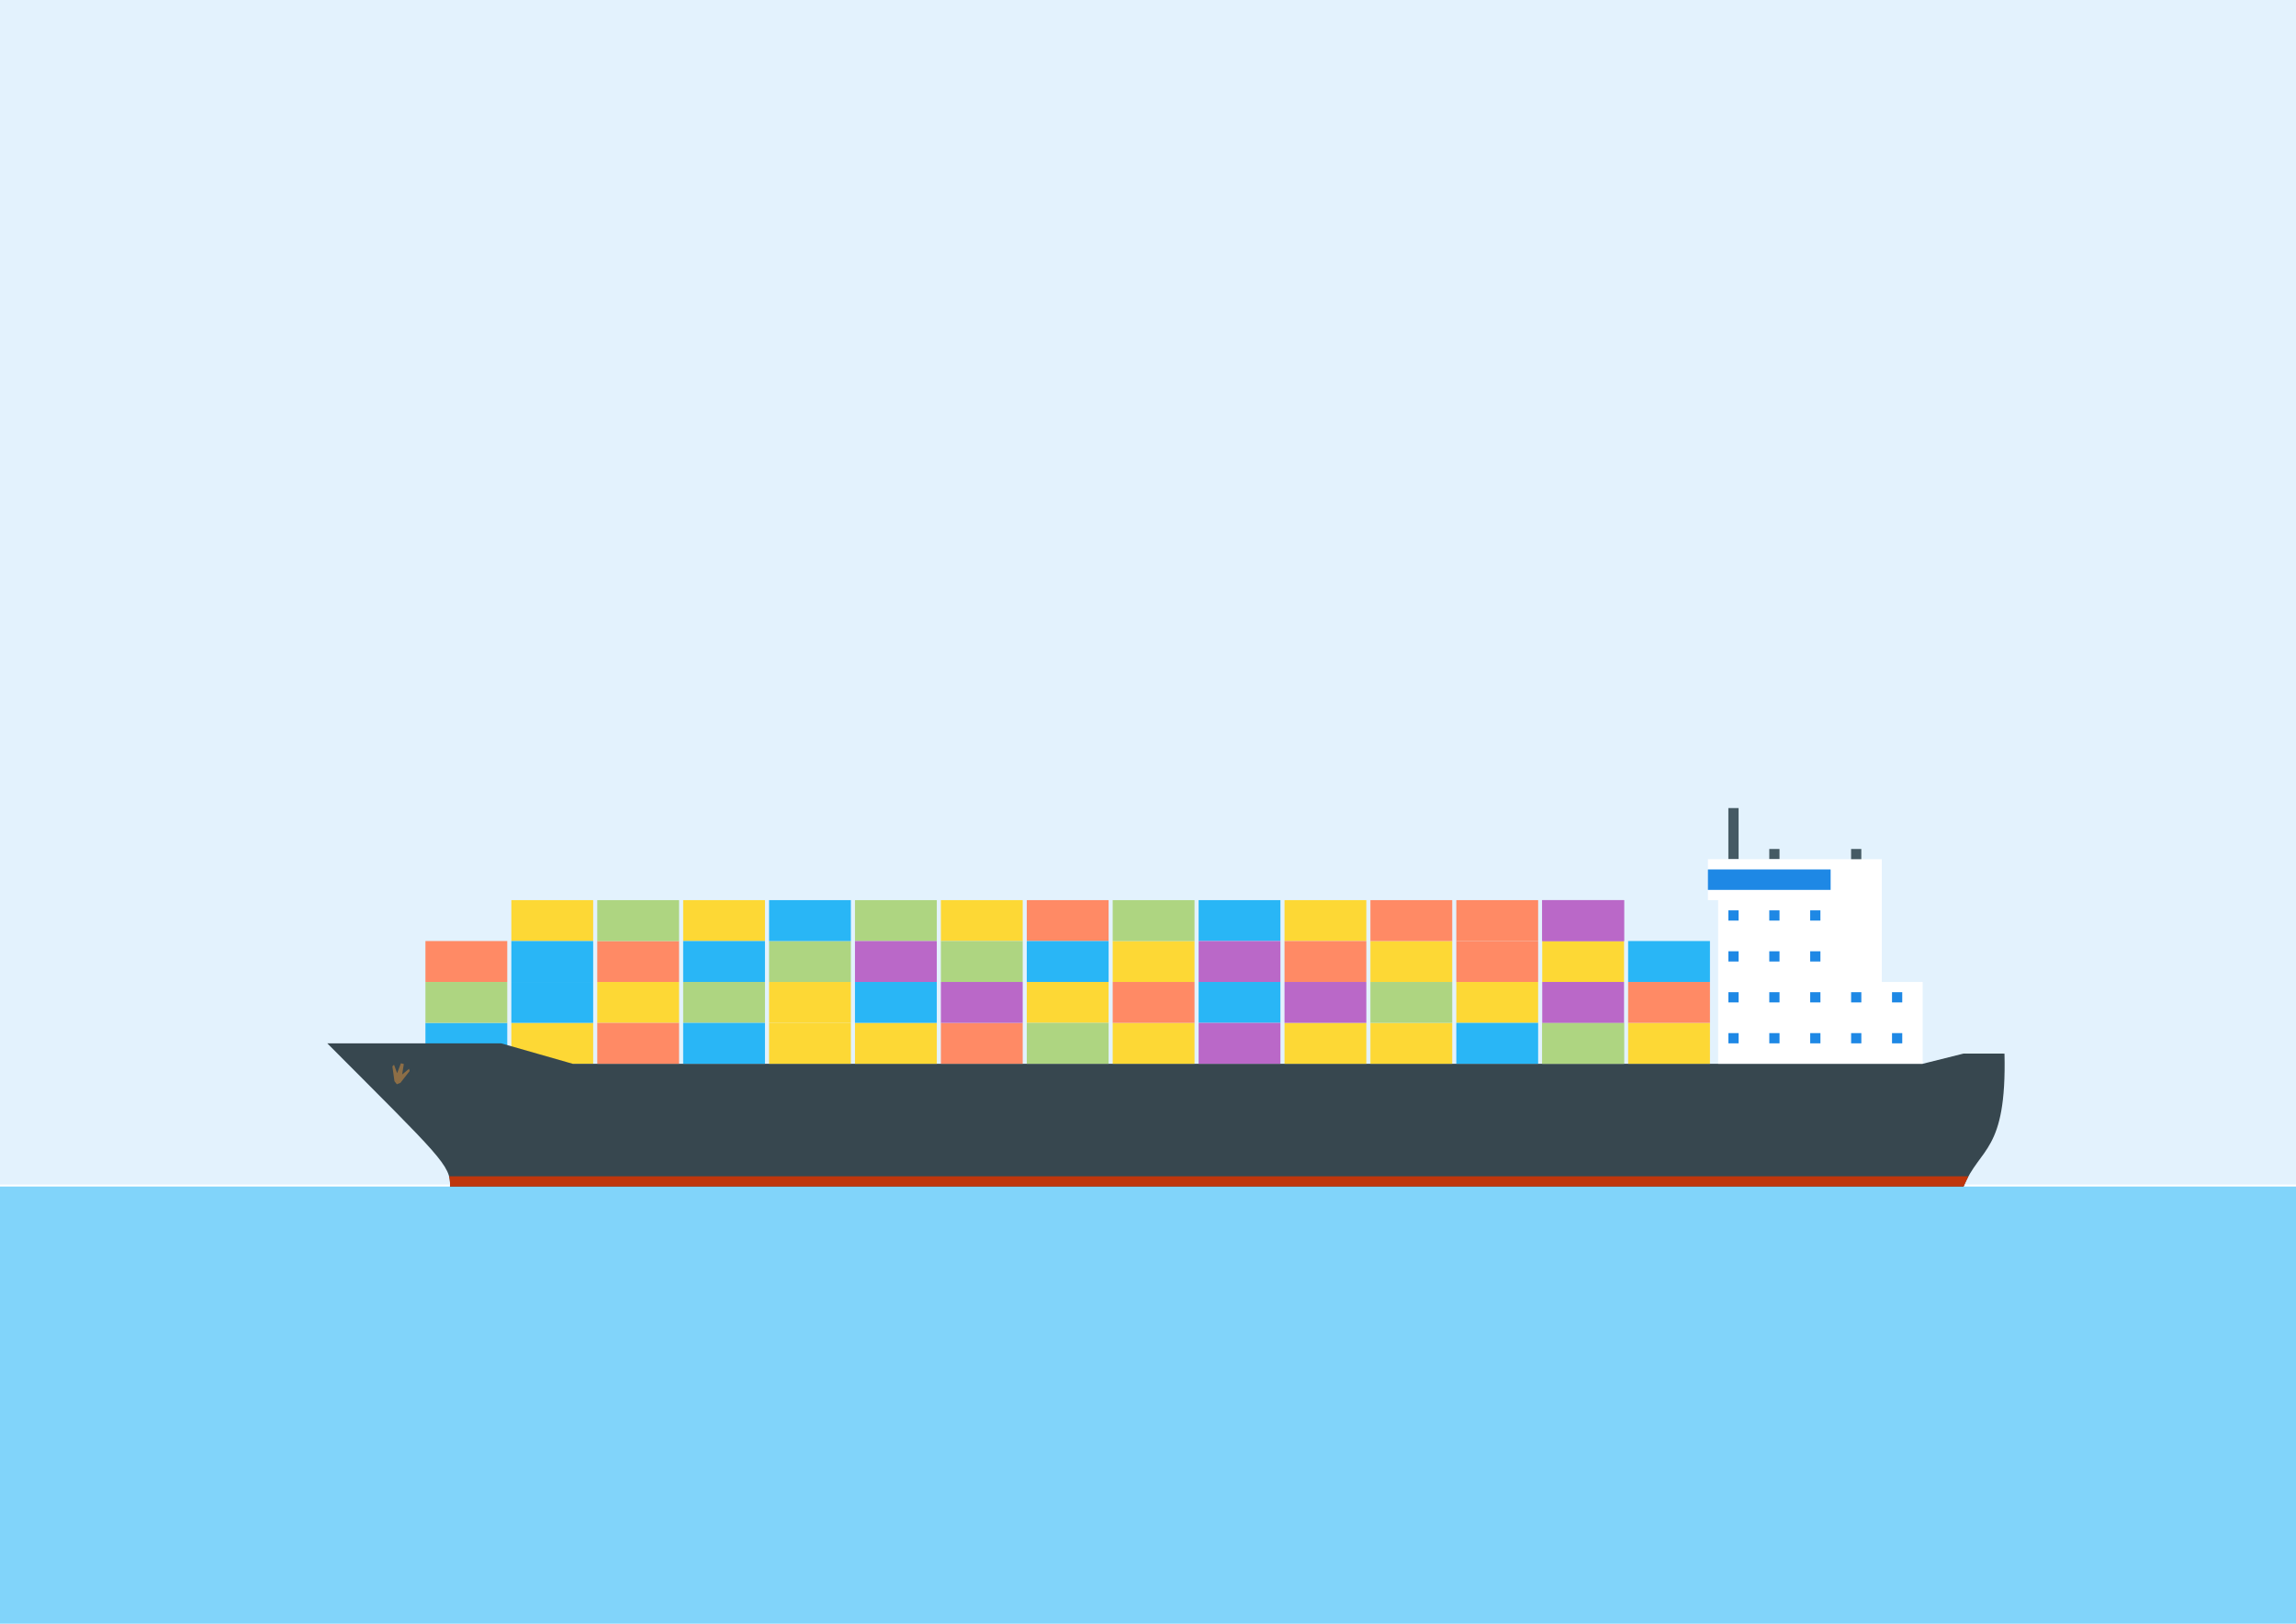
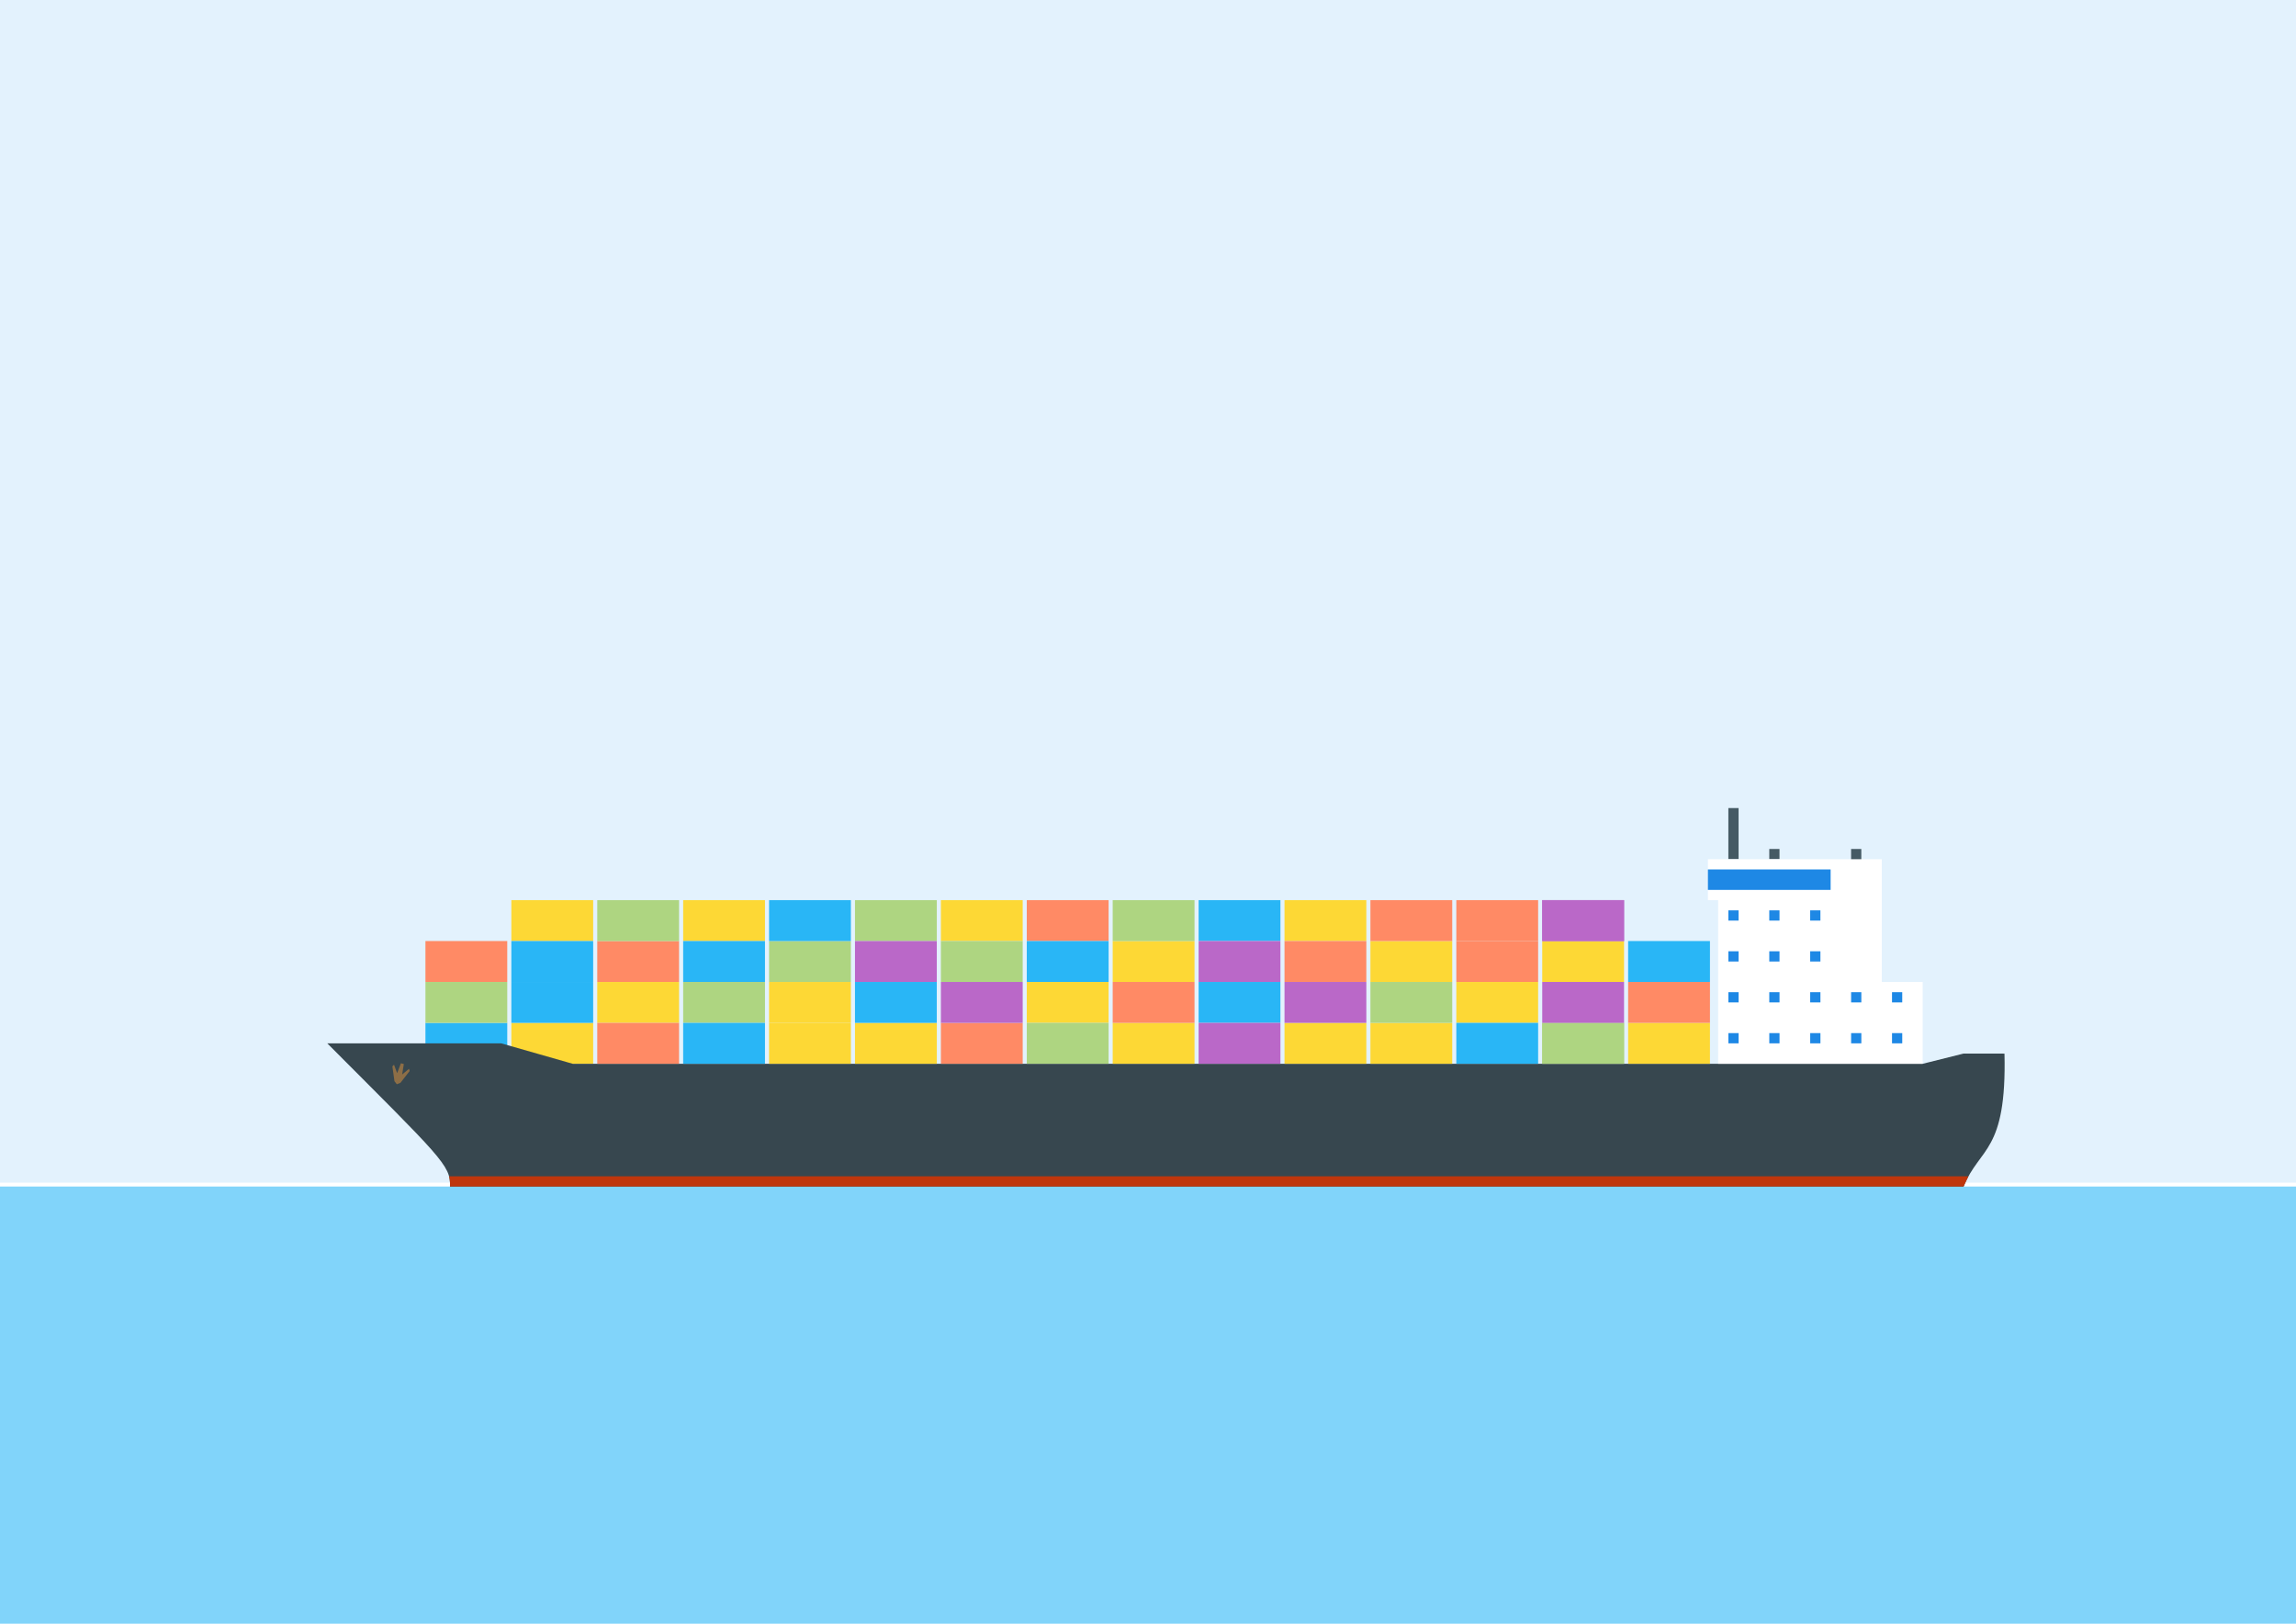
<svg xmlns="http://www.w3.org/2000/svg" width="297mm" height="210mm" viewBox="0 0 297 210" version="1.1" id="svg32948">
  <defs id="defs32945" />
  <g id="layer1">
-     <rect style="fill:#e3f2fd;fill-opacity:1;fill-rule:evenodd;stroke:none;stroke-width:0.5;stroke-linejoin:bevel;paint-order:markers stroke fill" id="rect40529" width="297" height="153.458" x="0" y="0" />
-     <rect style="fill:#81d4fa;fill-rule:evenodd;stroke:#ffffff;stroke-width:0.5;stroke-linejoin:bevel;paint-order:markers stroke fill" id="rect33123" width="297" height="56.542" x="0" y="153.458" />
-     <rect style="fill:#29b6f6;fill-rule:evenodd;stroke:none;stroke-width:0.5;stroke-linejoin:bevel;paint-order:markers stroke fill" id="rect33791" width="10.583" height="5.292" x="55.033" y="132.292" />
-     <rect style="fill:#fdd835;fill-rule:evenodd;stroke:none;stroke-width:0.5;stroke-linejoin:bevel;paint-order:markers stroke fill" id="rect33739" width="10.583" height="5.292" x="66.146" y="132.292" />
-     <path id="rect33125" style="fill:#37474f;fill-rule:evenodd;stroke:none;stroke-width:0.5;stroke-linejoin:bevel;paint-order:markers stroke fill" d="m 42.333,134.938 c 14.627,14.678 16.02,15.799 15.875,18.521 H 254 c 2.076,-5.121 5.591,-4.385 5.292,-17.191 l -5.292,-0.007 -5.292,1.323 H 74.083 l -9.26,-2.646 z" />
-     <rect style="fill:#fdd835;fill-rule:evenodd;stroke:none;stroke-width:0.5;stroke-linejoin:bevel;paint-order:markers stroke fill" id="rect33711" width="10.583" height="5.292" x="177.271" y="121.708" />
-     <rect style="fill:#fdd835;fill-rule:evenodd;stroke:none;stroke-width:0.5;stroke-linejoin:bevel;paint-order:markers stroke fill" id="rect33713" width="10.583" height="5.292" x="177.271" y="132.292" />
-     <rect style="fill:#fdd835;fill-rule:evenodd;stroke:none;stroke-width:0.5;stroke-linejoin:bevel;paint-order:markers stroke fill" id="rect33715" width="10.583" height="5.292" x="166.158" y="132.292" />
-     <rect style="fill:#fdd835;fill-rule:evenodd;stroke:none;stroke-width:0.5;stroke-linejoin:bevel;paint-order:markers stroke fill" id="rect33717" width="10.583" height="5.292" x="143.933" y="121.708" />
-     <rect style="fill:#fdd835;fill-rule:evenodd;stroke:none;stroke-width:0.5;stroke-linejoin:bevel;paint-order:markers stroke fill" id="rect33719" width="10.583" height="5.292" x="121.708" y="116.417" />
-     <rect style="fill:#fdd835;fill-rule:evenodd;stroke:none;stroke-width:0.5;stroke-linejoin:bevel;paint-order:markers stroke fill" id="rect33721" width="10.583" height="5.292" x="166.158" y="116.417" />
-     <rect style="fill:#fdd835;fill-rule:evenodd;stroke:none;stroke-width:0.5;stroke-linejoin:bevel;paint-order:markers stroke fill" id="rect33723" width="10.583" height="5.292" x="132.821" y="127" />
-     <rect style="fill:#fdd835;fill-rule:evenodd;stroke:none;stroke-width:0.5;stroke-linejoin:bevel;paint-order:markers stroke fill" id="rect33725" width="10.583" height="5.292" x="143.933" y="132.292" />
-     <rect style="fill:#fdd835;fill-rule:evenodd;stroke:none;stroke-width:0.5;stroke-linejoin:bevel;paint-order:markers stroke fill" id="rect33727" width="10.583" height="5.292" x="110.596" y="132.292" />
-     <rect style="fill:#fdd835;fill-rule:evenodd;stroke:none;stroke-width:0.5;stroke-linejoin:bevel;paint-order:markers stroke fill" id="rect33729" width="10.583" height="5.292" x="99.483" y="132.292" />
-     <rect style="fill:#fdd835;fill-rule:evenodd;stroke:none;stroke-width:0.5;stroke-linejoin:bevel;paint-order:markers stroke fill" id="rect33731" width="10.583" height="5.292" x="99.483" y="127" />
-     <rect style="fill:#fdd835;fill-rule:evenodd;stroke:none;stroke-width:0.5;stroke-linejoin:bevel;paint-order:markers stroke fill" id="rect33733" width="10.583" height="5.292" x="77.258" y="127" />
-     <rect style="fill:#fdd835;fill-rule:evenodd;stroke:none;stroke-width:0.5;stroke-linejoin:bevel;paint-order:markers stroke fill" id="rect33735" width="10.583" height="5.292" x="88.371" y="116.417" />
-     <rect style="fill:#fdd835;fill-rule:evenodd;stroke:none;stroke-width:0.5;stroke-linejoin:bevel;paint-order:markers stroke fill" id="rect33737" width="10.583" height="5.292" x="66.146" y="116.417" />
-     <rect style="fill:#ff8a65;fill-rule:evenodd;stroke:none;stroke-width:0.5;stroke-linejoin:bevel;paint-order:markers stroke fill" id="rect33743" width="10.583" height="5.292" x="55.033" y="121.708" />
-     <rect style="fill:#ff8a65;fill-rule:evenodd;stroke:none;stroke-width:0.5;stroke-linejoin:bevel;paint-order:markers stroke fill" id="rect33745" width="10.583" height="5.292" x="77.258" y="121.708" />
-     <rect style="fill:#ff8a65;fill-rule:evenodd;stroke:none;stroke-width:0.5;stroke-linejoin:bevel;paint-order:markers stroke fill" id="rect33747" width="10.583" height="5.292" x="77.258" y="132.292" />
-     <rect style="fill:#ff8a65;fill-rule:evenodd;stroke:none;stroke-width:0.5;stroke-linejoin:bevel;paint-order:markers stroke fill" id="rect33749" width="10.583" height="5.292" x="121.708" y="132.292" />
-     <rect style="fill:#ff8a65;fill-rule:evenodd;stroke:none;stroke-width:0.5;stroke-linejoin:bevel;paint-order:markers stroke fill" id="rect33751" width="10.583" height="5.292" x="132.821" y="116.417" />
-     <rect style="fill:#ff8a65;fill-rule:evenodd;stroke:none;stroke-width:0.5;stroke-linejoin:bevel;paint-order:markers stroke fill" id="rect33753" width="10.583" height="5.292" x="143.933" y="127" />
-     <rect style="fill:#ff8a65;fill-rule:evenodd;stroke:none;stroke-width:0.5;stroke-linejoin:bevel;paint-order:markers stroke fill" id="rect33755" width="10.583" height="5.292" x="166.158" y="121.708" />
-     <rect style="fill:#ff8a65;fill-rule:evenodd;stroke:none;stroke-width:0.5;stroke-linejoin:bevel;paint-order:markers stroke fill" id="rect33757" width="10.583" height="5.292" x="177.271" y="116.417" />
-     <rect style="fill:#aed581;fill-rule:evenodd;stroke:none;stroke-width:0.5;stroke-linejoin:bevel;paint-order:markers stroke fill" id="rect33771" width="10.583" height="5.292" x="177.271" y="127" />
-     <rect style="fill:#aed581;fill-rule:evenodd;stroke:none;stroke-width:0.5;stroke-linejoin:bevel;paint-order:markers stroke fill" id="rect33773" width="10.583" height="5.292" x="132.821" y="132.292" />
-     <rect style="fill:#aed581;fill-rule:evenodd;stroke:none;stroke-width:0.5;stroke-linejoin:bevel;paint-order:markers stroke fill" id="rect33775" width="10.583" height="5.292" x="143.933" y="116.417" />
-     <rect style="fill:#aed581;fill-rule:evenodd;stroke:none;stroke-width:0.5;stroke-linejoin:bevel;paint-order:markers stroke fill" id="rect33777" width="10.583" height="5.292" x="110.596" y="116.417" />
-     <rect style="fill:#aed581;fill-rule:evenodd;stroke:none;stroke-width:0.5;stroke-linejoin:bevel;paint-order:markers stroke fill" id="rect33779" width="10.583" height="5.292" x="121.708" y="121.708" />
-     <rect style="fill:#aed581;fill-rule:evenodd;stroke:none;stroke-width:0.5;stroke-linejoin:bevel;paint-order:markers stroke fill" id="rect33781" width="10.583" height="5.292" x="99.483" y="121.708" />
-     <rect style="fill:#aed581;fill-rule:evenodd;stroke:none;stroke-width:0.5;stroke-linejoin:bevel;paint-order:markers stroke fill" id="rect33783" width="10.583" height="5.292" x="88.371" y="127" />
-     <rect style="fill:#aed581;fill-rule:evenodd;stroke:none;stroke-width:0.5;stroke-linejoin:bevel;paint-order:markers stroke fill" id="rect33785" width="10.583" height="5.292" x="77.258" y="116.417" />
-     <rect style="fill:#aed581;fill-rule:evenodd;stroke:none;stroke-width:0.5;stroke-linejoin:bevel;paint-order:markers stroke fill" id="rect33787" width="10.583" height="5.292" x="55.033" y="127" />
-     <rect style="fill:#29b6f6;fill-rule:evenodd;stroke:none;stroke-width:0.5;stroke-linejoin:bevel;paint-order:markers stroke fill" id="rect33789" width="10.583" height="5.292" x="66.146" y="127" />
-     <rect style="fill:#29b6f6;fill-rule:evenodd;stroke:none;stroke-width:0.5;stroke-linejoin:bevel;paint-order:markers stroke fill" id="rect33793" width="10.583" height="5.292" x="66.146" y="121.708" />
-     <rect style="fill:#29b6f6;fill-rule:evenodd;stroke:none;stroke-width:0.5;stroke-linejoin:bevel;paint-order:markers stroke fill" id="rect33795" width="10.583" height="5.292" x="88.371" y="132.292" />
-     <rect style="fill:#29b6f6;fill-rule:evenodd;stroke:none;stroke-width:0.5;stroke-linejoin:bevel;paint-order:markers stroke fill" id="rect33797" width="10.583" height="5.292" x="88.371" y="121.708" />
-     <rect style="fill:#29b6f6;fill-rule:evenodd;stroke:none;stroke-width:0.5;stroke-linejoin:bevel;paint-order:markers stroke fill" id="rect33799" width="10.583" height="5.292" x="99.483" y="116.417" />
-     <rect style="fill:#29b6f6;fill-rule:evenodd;stroke:none;stroke-width:0.5;stroke-linejoin:bevel;paint-order:markers stroke fill" id="rect33801" width="10.583" height="5.292" x="110.596" y="127" />
-     <rect style="fill:#29b6f6;fill-rule:evenodd;stroke:none;stroke-width:0.5;stroke-linejoin:bevel;paint-order:markers stroke fill" id="rect33803" width="10.583" height="5.292" x="132.821" y="121.708" />
-     <rect style="fill:#29b6f6;fill-rule:evenodd;stroke:none;stroke-width:0.5;stroke-linejoin:bevel;paint-order:markers stroke fill" id="rect33805" width="10.583" height="5.292" x="155.046" y="127" />
-     <rect style="fill:#fdd835;fill-rule:evenodd;stroke:none;stroke-width:0.5;stroke-linejoin:bevel;paint-order:markers stroke fill" id="rect33653" width="10.583" height="5.292" x="210.608" y="132.292" />
-     <rect style="fill:#fdd835;fill-rule:evenodd;stroke:none;stroke-width:0.5;stroke-linejoin:bevel;paint-order:markers stroke fill" id="rect33707" width="10.583" height="5.292" x="188.383" y="127" />
-     <rect style="fill:#fdd835;fill-rule:evenodd;stroke:none;stroke-width:0.5;stroke-linejoin:bevel;paint-order:markers stroke fill" id="rect33709" width="10.583" height="5.292" x="199.496" y="121.708" />
-     <rect style="fill:#ff8a65;fill-rule:evenodd;stroke:none;stroke-width:0.5;stroke-linejoin:bevel;paint-order:markers stroke fill" id="rect33759" width="10.583" height="5.292" x="188.383" y="121.708" />
-     <rect style="fill:#ff8a65;fill-rule:evenodd;stroke:none;stroke-width:0.5;stroke-linejoin:bevel;paint-order:markers stroke fill" id="rect33761" width="10.583" height="5.292" x="188.383" y="116.417" />
-     <rect style="fill:#ff8a65;fill-rule:evenodd;stroke:none;stroke-width:0.5;stroke-linejoin:bevel;paint-order:markers stroke fill" id="rect33763" width="10.583" height="5.292" x="210.608" y="127" />
-     <rect style="fill:#aed581;fill-rule:evenodd;stroke:none;stroke-width:0.5;stroke-linejoin:bevel;paint-order:markers stroke fill" id="rect33765" width="10.583" height="5.292" x="199.496" y="132.292" />
-     <rect style="fill:#aed581;fill-rule:evenodd;stroke:none;stroke-width:0.5;stroke-linejoin:bevel;paint-order:markers stroke fill" id="rect33767" width="10.583" height="5.292" x="199.496" y="132.292" />
-     <rect style="fill:#29b6f6;fill-rule:evenodd;stroke:none;stroke-width:0.5;stroke-linejoin:bevel;paint-order:markers stroke fill" id="rect33807" width="10.583" height="5.292" x="188.383" y="132.292" />
-     <rect style="fill:#29b6f6;fill-rule:evenodd;stroke:none;stroke-width:0.5;stroke-linejoin:bevel;paint-order:markers stroke fill" id="rect33809" width="10.583" height="5.292" x="210.608" y="121.708" />
-     <rect style="fill:#ba68c8;fill-rule:evenodd;stroke:none;stroke-width:0.5;stroke-linejoin:bevel;paint-order:markers stroke fill" id="rect33811" width="10.583" height="5.292" x="199.496" y="116.417" />
-     <rect style="fill:#ba68c8;fill-rule:evenodd;stroke:none;stroke-width:0.5;stroke-linejoin:bevel;paint-order:markers stroke fill" id="rect33813" width="10.583" height="5.292" x="199.496" y="116.417" />
-     <rect style="fill:#ba68c8;fill-rule:evenodd;stroke:none;stroke-width:0.5;stroke-linejoin:bevel;paint-order:markers stroke fill" id="rect33815" width="10.583" height="5.292" x="199.496" y="127" />
-     <rect style="fill:#ba68c8;fill-rule:evenodd;stroke:none;stroke-width:0.5;stroke-linejoin:bevel;paint-order:markers stroke fill" id="rect33817" width="10.583" height="5.292" x="166.158" y="127" />
-     <rect style="fill:#29b6f6;fill-opacity:1;fill-rule:evenodd;stroke:none;stroke-width:0.5;stroke-linejoin:bevel;paint-order:markers stroke fill" id="rect33819" width="10.583" height="5.292" x="155.046" y="116.417" />
-     <rect style="fill:#ba68c8;fill-rule:evenodd;stroke:none;stroke-width:0.5;stroke-linejoin:bevel;paint-order:markers stroke fill" id="rect33821" width="10.583" height="5.292" x="155.046" y="121.708" />
-     <rect style="fill:#ba68c8;fill-rule:evenodd;stroke:none;stroke-width:0.5;stroke-linejoin:bevel;paint-order:markers stroke fill" id="rect33823" width="10.583" height="5.292" x="155.046" y="132.292" />
-     <rect style="fill:#ba68c8;fill-rule:evenodd;stroke:none;stroke-width:0.5;stroke-linejoin:bevel;paint-order:markers stroke fill" id="rect33825" width="10.583" height="5.292" x="121.708" y="127" />
-     <rect style="fill:#ba68c8;fill-rule:evenodd;stroke:none;stroke-width:0.5;stroke-linejoin:bevel;paint-order:markers stroke fill" id="rect33827" width="10.583" height="5.292" x="110.596" y="121.708" />
-     <path id="rect33883" style="fill:#8d6e46;fill-rule:evenodd;stroke:none;stroke-width:0.443;stroke-linejoin:bevel;paint-order:markers stroke fill;fill-opacity:1" d="m 51.861,137.517 -0.489,1.277 -0.403,-1.087 -0.211,0.214 0.267,1.916 0.31,0.393 0.465,-0.185 1.189,-1.526 -0.076,-0.291 -0.892,0.739 0.215,-1.35 z" />
-     <path id="path33890" style="fill:#bf360c;fill-rule:evenodd;stroke:none;stroke-width:0.5;stroke-linejoin:bevel;paint-order:markers stroke fill" d="m 58.084,152.135 c 0.121,0.444 0.149,0.861 0.125,1.323 H 254 c 0.286,-0.629 0.307,-0.642 0.626,-1.323 z" />
+     <rect style="fill:#e3f2fd;fill-opacity:1;fill-rule:evenodd;stroke:none;strokeWidth:0.5;strokeLinejoin:bevel;paint-order:markers stroke fill" id="rect40529" width="297" height="153.458" x="0" y="0" />
+     <rect style="fill:#81d4fa;fill-rule:evenodd;stroke:#ffffff;strokeWidth:0.5;strokeLinejoin:bevel;paint-order:markers stroke fill" id="rect33123" width="297" height="56.542" x="0" y="153.458" />
+     <rect style="fill:#29b6f6;fill-rule:evenodd;stroke:none;strokeWidth:0.5;strokeLinejoin:bevel;paint-order:markers stroke fill" id="rect33791" width="10.583" height="5.292" x="55.033" y="132.292" />
+     <rect style="fill:#fdd835;fill-rule:evenodd;stroke:none;strokeWidth:0.5;strokeLinejoin:bevel;paint-order:markers stroke fill" id="rect33739" width="10.583" height="5.292" x="66.146" y="132.292" />
+     <path id="rect33125" style="fill:#37474f;fill-rule:evenodd;stroke:none;strokeWidth:0.5;strokeLinejoin:bevel;paint-order:markers stroke fill" d="m 42.333,134.938 c 14.627,14.678 16.02,15.799 15.875,18.521 H 254 c 2.076,-5.121 5.591,-4.385 5.292,-17.191 l -5.292,-0.007 -5.292,1.323 H 74.083 l -9.26,-2.646 z" />
+     <rect style="fill:#fdd835;fill-rule:evenodd;stroke:none;strokeWidth:0.5;strokeLinejoin:bevel;paint-order:markers stroke fill" id="rect33711" width="10.583" height="5.292" x="177.271" y="121.708" />
+     <rect style="fill:#fdd835;fill-rule:evenodd;stroke:none;strokeWidth:0.5;strokeLinejoin:bevel;paint-order:markers stroke fill" id="rect33713" width="10.583" height="5.292" x="177.271" y="132.292" />
+     <rect style="fill:#fdd835;fill-rule:evenodd;stroke:none;strokeWidth:0.5;strokeLinejoin:bevel;paint-order:markers stroke fill" id="rect33715" width="10.583" height="5.292" x="166.158" y="132.292" />
+     <rect style="fill:#fdd835;fill-rule:evenodd;stroke:none;strokeWidth:0.5;strokeLinejoin:bevel;paint-order:markers stroke fill" id="rect33717" width="10.583" height="5.292" x="143.933" y="121.708" />
+     <rect style="fill:#fdd835;fill-rule:evenodd;stroke:none;strokeWidth:0.5;strokeLinejoin:bevel;paint-order:markers stroke fill" id="rect33719" width="10.583" height="5.292" x="121.708" y="116.417" />
+     <rect style="fill:#fdd835;fill-rule:evenodd;stroke:none;strokeWidth:0.5;strokeLinejoin:bevel;paint-order:markers stroke fill" id="rect33721" width="10.583" height="5.292" x="166.158" y="116.417" />
+     <rect style="fill:#fdd835;fill-rule:evenodd;stroke:none;strokeWidth:0.5;strokeLinejoin:bevel;paint-order:markers stroke fill" id="rect33723" width="10.583" height="5.292" x="132.821" y="127" />
+     <rect style="fill:#fdd835;fill-rule:evenodd;stroke:none;strokeWidth:0.5;strokeLinejoin:bevel;paint-order:markers stroke fill" id="rect33725" width="10.583" height="5.292" x="143.933" y="132.292" />
+     <rect style="fill:#fdd835;fill-rule:evenodd;stroke:none;strokeWidth:0.5;strokeLinejoin:bevel;paint-order:markers stroke fill" id="rect33727" width="10.583" height="5.292" x="110.596" y="132.292" />
+     <rect style="fill:#fdd835;fill-rule:evenodd;stroke:none;strokeWidth:0.5;strokeLinejoin:bevel;paint-order:markers stroke fill" id="rect33729" width="10.583" height="5.292" x="99.483" y="132.292" />
+     <rect style="fill:#fdd835;fill-rule:evenodd;stroke:none;strokeWidth:0.5;strokeLinejoin:bevel;paint-order:markers stroke fill" id="rect33731" width="10.583" height="5.292" x="99.483" y="127" />
+     <rect style="fill:#fdd835;fill-rule:evenodd;stroke:none;strokeWidth:0.5;strokeLinejoin:bevel;paint-order:markers stroke fill" id="rect33733" width="10.583" height="5.292" x="77.258" y="127" />
+     <rect style="fill:#fdd835;fill-rule:evenodd;stroke:none;strokeWidth:0.5;strokeLinejoin:bevel;paint-order:markers stroke fill" id="rect33735" width="10.583" height="5.292" x="88.371" y="116.417" />
+     <rect style="fill:#fdd835;fill-rule:evenodd;stroke:none;strokeWidth:0.5;strokeLinejoin:bevel;paint-order:markers stroke fill" id="rect33737" width="10.583" height="5.292" x="66.146" y="116.417" />
+     <rect style="fill:#ff8a65;fill-rule:evenodd;stroke:none;strokeWidth:0.5;strokeLinejoin:bevel;paint-order:markers stroke fill" id="rect33743" width="10.583" height="5.292" x="55.033" y="121.708" />
+     <rect style="fill:#ff8a65;fill-rule:evenodd;stroke:none;strokeWidth:0.5;strokeLinejoin:bevel;paint-order:markers stroke fill" id="rect33745" width="10.583" height="5.292" x="77.258" y="121.708" />
+     <rect style="fill:#ff8a65;fill-rule:evenodd;stroke:none;strokeWidth:0.5;strokeLinejoin:bevel;paint-order:markers stroke fill" id="rect33747" width="10.583" height="5.292" x="77.258" y="132.292" />
+     <rect style="fill:#ff8a65;fill-rule:evenodd;stroke:none;strokeWidth:0.5;strokeLinejoin:bevel;paint-order:markers stroke fill" id="rect33749" width="10.583" height="5.292" x="121.708" y="132.292" />
+     <rect style="fill:#ff8a65;fill-rule:evenodd;stroke:none;strokeWidth:0.5;strokeLinejoin:bevel;paint-order:markers stroke fill" id="rect33751" width="10.583" height="5.292" x="132.821" y="116.417" />
+     <rect style="fill:#ff8a65;fill-rule:evenodd;stroke:none;strokeWidth:0.5;strokeLinejoin:bevel;paint-order:markers stroke fill" id="rect33753" width="10.583" height="5.292" x="143.933" y="127" />
+     <rect style="fill:#ff8a65;fill-rule:evenodd;stroke:none;strokeWidth:0.5;strokeLinejoin:bevel;paint-order:markers stroke fill" id="rect33755" width="10.583" height="5.292" x="166.158" y="121.708" />
+     <rect style="fill:#ff8a65;fill-rule:evenodd;stroke:none;strokeWidth:0.5;strokeLinejoin:bevel;paint-order:markers stroke fill" id="rect33757" width="10.583" height="5.292" x="177.271" y="116.417" />
+     <rect style="fill:#aed581;fill-rule:evenodd;stroke:none;strokeWidth:0.5;strokeLinejoin:bevel;paint-order:markers stroke fill" id="rect33771" width="10.583" height="5.292" x="177.271" y="127" />
+     <rect style="fill:#aed581;fill-rule:evenodd;stroke:none;strokeWidth:0.5;strokeLinejoin:bevel;paint-order:markers stroke fill" id="rect33773" width="10.583" height="5.292" x="132.821" y="132.292" />
+     <rect style="fill:#aed581;fill-rule:evenodd;stroke:none;strokeWidth:0.5;strokeLinejoin:bevel;paint-order:markers stroke fill" id="rect33775" width="10.583" height="5.292" x="143.933" y="116.417" />
+     <rect style="fill:#aed581;fill-rule:evenodd;stroke:none;strokeWidth:0.5;strokeLinejoin:bevel;paint-order:markers stroke fill" id="rect33777" width="10.583" height="5.292" x="110.596" y="116.417" />
+     <rect style="fill:#aed581;fill-rule:evenodd;stroke:none;strokeWidth:0.5;strokeLinejoin:bevel;paint-order:markers stroke fill" id="rect33779" width="10.583" height="5.292" x="121.708" y="121.708" />
+     <rect style="fill:#aed581;fill-rule:evenodd;stroke:none;strokeWidth:0.5;strokeLinejoin:bevel;paint-order:markers stroke fill" id="rect33781" width="10.583" height="5.292" x="99.483" y="121.708" />
+     <rect style="fill:#aed581;fill-rule:evenodd;stroke:none;strokeWidth:0.5;strokeLinejoin:bevel;paint-order:markers stroke fill" id="rect33783" width="10.583" height="5.292" x="88.371" y="127" />
+     <rect style="fill:#aed581;fill-rule:evenodd;stroke:none;strokeWidth:0.5;strokeLinejoin:bevel;paint-order:markers stroke fill" id="rect33785" width="10.583" height="5.292" x="77.258" y="116.417" />
+     <rect style="fill:#aed581;fill-rule:evenodd;stroke:none;strokeWidth:0.5;strokeLinejoin:bevel;paint-order:markers stroke fill" id="rect33787" width="10.583" height="5.292" x="55.033" y="127" />
+     <rect style="fill:#29b6f6;fill-rule:evenodd;stroke:none;strokeWidth:0.5;strokeLinejoin:bevel;paint-order:markers stroke fill" id="rect33789" width="10.583" height="5.292" x="66.146" y="127" />
+     <rect style="fill:#29b6f6;fill-rule:evenodd;stroke:none;strokeWidth:0.5;strokeLinejoin:bevel;paint-order:markers stroke fill" id="rect33793" width="10.583" height="5.292" x="66.146" y="121.708" />
+     <rect style="fill:#29b6f6;fill-rule:evenodd;stroke:none;strokeWidth:0.5;strokeLinejoin:bevel;paint-order:markers stroke fill" id="rect33795" width="10.583" height="5.292" x="88.371" y="132.292" />
+     <rect style="fill:#29b6f6;fill-rule:evenodd;stroke:none;strokeWidth:0.5;strokeLinejoin:bevel;paint-order:markers stroke fill" id="rect33797" width="10.583" height="5.292" x="88.371" y="121.708" />
+     <rect style="fill:#29b6f6;fill-rule:evenodd;stroke:none;strokeWidth:0.5;strokeLinejoin:bevel;paint-order:markers stroke fill" id="rect33799" width="10.583" height="5.292" x="99.483" y="116.417" />
+     <rect style="fill:#29b6f6;fill-rule:evenodd;stroke:none;strokeWidth:0.5;strokeLinejoin:bevel;paint-order:markers stroke fill" id="rect33801" width="10.583" height="5.292" x="110.596" y="127" />
+     <rect style="fill:#29b6f6;fill-rule:evenodd;stroke:none;strokeWidth:0.5;strokeLinejoin:bevel;paint-order:markers stroke fill" id="rect33803" width="10.583" height="5.292" x="132.821" y="121.708" />
+     <rect style="fill:#29b6f6;fill-rule:evenodd;stroke:none;strokeWidth:0.5;strokeLinejoin:bevel;paint-order:markers stroke fill" id="rect33805" width="10.583" height="5.292" x="155.046" y="127" />
+     <rect style="fill:#fdd835;fill-rule:evenodd;stroke:none;strokeWidth:0.5;strokeLinejoin:bevel;paint-order:markers stroke fill" id="rect33653" width="10.583" height="5.292" x="210.608" y="132.292" />
+     <rect style="fill:#fdd835;fill-rule:evenodd;stroke:none;strokeWidth:0.5;strokeLinejoin:bevel;paint-order:markers stroke fill" id="rect33707" width="10.583" height="5.292" x="188.383" y="127" />
+     <rect style="fill:#fdd835;fill-rule:evenodd;stroke:none;strokeWidth:0.5;strokeLinejoin:bevel;paint-order:markers stroke fill" id="rect33709" width="10.583" height="5.292" x="199.496" y="121.708" />
+     <rect style="fill:#ff8a65;fill-rule:evenodd;stroke:none;strokeWidth:0.5;strokeLinejoin:bevel;paint-order:markers stroke fill" id="rect33759" width="10.583" height="5.292" x="188.383" y="121.708" />
+     <rect style="fill:#ff8a65;fill-rule:evenodd;stroke:none;strokeWidth:0.5;strokeLinejoin:bevel;paint-order:markers stroke fill" id="rect33761" width="10.583" height="5.292" x="188.383" y="116.417" />
+     <rect style="fill:#ff8a65;fill-rule:evenodd;stroke:none;strokeWidth:0.5;strokeLinejoin:bevel;paint-order:markers stroke fill" id="rect33763" width="10.583" height="5.292" x="210.608" y="127" />
+     <rect style="fill:#aed581;fill-rule:evenodd;stroke:none;strokeWidth:0.5;strokeLinejoin:bevel;paint-order:markers stroke fill" id="rect33765" width="10.583" height="5.292" x="199.496" y="132.292" />
+     <rect style="fill:#aed581;fill-rule:evenodd;stroke:none;strokeWidth:0.5;strokeLinejoin:bevel;paint-order:markers stroke fill" id="rect33767" width="10.583" height="5.292" x="199.496" y="132.292" />
+     <rect style="fill:#29b6f6;fill-rule:evenodd;stroke:none;strokeWidth:0.5;strokeLinejoin:bevel;paint-order:markers stroke fill" id="rect33807" width="10.583" height="5.292" x="188.383" y="132.292" />
+     <rect style="fill:#29b6f6;fill-rule:evenodd;stroke:none;strokeWidth:0.5;strokeLinejoin:bevel;paint-order:markers stroke fill" id="rect33809" width="10.583" height="5.292" x="210.608" y="121.708" />
+     <rect style="fill:#ba68c8;fill-rule:evenodd;stroke:none;strokeWidth:0.5;strokeLinejoin:bevel;paint-order:markers stroke fill" id="rect33811" width="10.583" height="5.292" x="199.496" y="116.417" />
+     <rect style="fill:#ba68c8;fill-rule:evenodd;stroke:none;strokeWidth:0.5;strokeLinejoin:bevel;paint-order:markers stroke fill" id="rect33813" width="10.583" height="5.292" x="199.496" y="116.417" />
+     <rect style="fill:#ba68c8;fill-rule:evenodd;stroke:none;strokeWidth:0.5;strokeLinejoin:bevel;paint-order:markers stroke fill" id="rect33815" width="10.583" height="5.292" x="199.496" y="127" />
+     <rect style="fill:#ba68c8;fill-rule:evenodd;stroke:none;strokeWidth:0.5;strokeLinejoin:bevel;paint-order:markers stroke fill" id="rect33817" width="10.583" height="5.292" x="166.158" y="127" />
+     <rect style="fill:#29b6f6;fill-opacity:1;fill-rule:evenodd;stroke:none;strokeWidth:0.5;strokeLinejoin:bevel;paint-order:markers stroke fill" id="rect33819" width="10.583" height="5.292" x="155.046" y="116.417" />
+     <rect style="fill:#ba68c8;fill-rule:evenodd;stroke:none;strokeWidth:0.5;strokeLinejoin:bevel;paint-order:markers stroke fill" id="rect33821" width="10.583" height="5.292" x="155.046" y="121.708" />
+     <rect style="fill:#ba68c8;fill-rule:evenodd;stroke:none;strokeWidth:0.5;strokeLinejoin:bevel;paint-order:markers stroke fill" id="rect33823" width="10.583" height="5.292" x="155.046" y="132.292" />
+     <rect style="fill:#ba68c8;fill-rule:evenodd;stroke:none;strokeWidth:0.5;strokeLinejoin:bevel;paint-order:markers stroke fill" id="rect33825" width="10.583" height="5.292" x="121.708" y="127" />
+     <rect style="fill:#ba68c8;fill-rule:evenodd;stroke:none;strokeWidth:0.5;strokeLinejoin:bevel;paint-order:markers stroke fill" id="rect33827" width="10.583" height="5.292" x="110.596" y="121.708" />
+     <path id="rect33883" style="fill:#8d6e46;fill-rule:evenodd;stroke:none;strokeWidth:0.443;strokeLinejoin:bevel;paint-order:markers stroke fill;fill-opacity:1" d="m 51.861,137.517 -0.489,1.277 -0.403,-1.087 -0.211,0.214 0.267,1.916 0.31,0.393 0.465,-0.185 1.189,-1.526 -0.076,-0.291 -0.892,0.739 0.215,-1.35 z" />
+     <path id="path33890" style="fill:#bf360c;fill-rule:evenodd;stroke:none;strokeWidth:0.5;strokeLinejoin:bevel;paint-order:markers stroke fill" d="m 58.084,152.135 c 0.121,0.444 0.149,0.861 0.125,1.323 H 254 c 0.286,-0.629 0.307,-0.642 0.626,-1.323 z" />
    <g id="g40549" style="fill:#455a64">
-       <rect style="fill:#455a64;fill-opacity:1;fill-rule:evenodd;stroke:none;stroke-width:0.5;stroke-linejoin:bevel;paint-order:markers stroke fill" id="rect37548" width="1.323" height="6.615" x="223.573" y="104.51" />
-       <rect style="fill:#455a64;fill-opacity:1;fill-rule:evenodd;stroke:none;stroke-width:0.5;stroke-linejoin:bevel;paint-order:markers stroke fill" id="rect37619" width="1.323" height="6.615" x="239.448" y="109.802" />
-       <rect style="fill:#455a64;fill-opacity:1;fill-rule:evenodd;stroke:none;stroke-width:0.5;stroke-linejoin:bevel;paint-order:markers stroke fill" id="rect37623" width="1.323" height="1.323" x="228.865" y="109.802" />
+       <rect style="fill:#455a64;fill-opacity:1;fill-rule:evenodd;stroke:none;strokeWidth:0.5;strokeLinejoin:bevel;paint-order:markers stroke fill" id="rect37548" width="1.323" height="6.615" x="223.573" y="104.51" />
+       <rect style="fill:#455a64;fill-opacity:1;fill-rule:evenodd;stroke:none;strokeWidth:0.5;strokeLinejoin:bevel;paint-order:markers stroke fill" id="rect37619" width="1.323" height="6.615" x="239.448" y="109.802" />
+       <rect style="fill:#455a64;fill-opacity:1;fill-rule:evenodd;stroke:none;strokeWidth:0.5;strokeLinejoin:bevel;paint-order:markers stroke fill" id="rect37623" width="1.323" height="1.323" x="228.865" y="109.802" />
    </g>
-     <path id="rect33651" style="fill:#ffffff;fill-rule:evenodd;stroke:none;stroke-width:0.5;stroke-linejoin:bevel;paint-order:markers stroke fill" d="m 220.927,111.125 v 5.292 l 1.323,0 v 21.167 h 21.167 5.292 V 127 h -5.292 v -15.875 z" />
-     <path id="rect33947" style="fill:#1e88e5;fill-rule:evenodd;stroke:none;stroke-width:0.5;stroke-linejoin:bevel;paint-order:markers stroke fill" d="m 220.927,112.448 v 2.646 l 15.875,0 v -2.646 z m 2.646,5.292 v 1.323 h 1.323 v -1.323 z m 5.292,0 v 1.323 h 1.323 v -1.323 z m 5.292,0 v 1.323 h 1.323 v -1.323 z m -10.583,5.292 v 1.323 h 1.323 v -1.323 z m 5.292,0 v 1.323 h 1.323 v -1.323 z m 5.292,0 v 1.323 h 1.323 v -1.323 z m -10.583,5.292 v 1.323 h 1.323 v -1.323 z m 5.292,0 v 1.323 h 1.323 v -1.323 z m 5.292,0 v 1.323 h 1.323 v -1.323 z m 5.292,0 v 1.323 h 1.323 v -1.323 z m 5.292,0 v 1.323 h 1.323 v -1.323 z m -21.167,5.292 v 1.323 h 1.323 v -1.323 z m 5.292,0 v 1.323 h 1.323 v -1.323 z m 5.292,0 v 1.323 h 1.323 v -1.323 z m 5.292,0 v 1.323 h 1.323 v -1.323 z m 5.292,0 v 1.323 h 1.323 v -1.323 z" />
+     <path id="rect33651" style="fill:#ffffff;fill-rule:evenodd;stroke:none;strokeWidth:0.5;strokeLinejoin:bevel;paint-order:markers stroke fill" d="m 220.927,111.125 v 5.292 l 1.323,0 v 21.167 h 21.167 5.292 V 127 h -5.292 v -15.875 z" />
+     <path id="rect33947" style="fill:#1e88e5;fill-rule:evenodd;stroke:none;strokeWidth:0.5;strokeLinejoin:bevel;paint-order:markers stroke fill" d="m 220.927,112.448 v 2.646 l 15.875,0 v -2.646 z m 2.646,5.292 v 1.323 h 1.323 v -1.323 z m 5.292,0 v 1.323 h 1.323 v -1.323 z m 5.292,0 v 1.323 h 1.323 v -1.323 z m -10.583,5.292 v 1.323 h 1.323 v -1.323 z m 5.292,0 v 1.323 h 1.323 v -1.323 z m 5.292,0 v 1.323 h 1.323 v -1.323 z m -10.583,5.292 v 1.323 h 1.323 v -1.323 z m 5.292,0 v 1.323 h 1.323 v -1.323 z m 5.292,0 v 1.323 h 1.323 v -1.323 z m 5.292,0 v 1.323 h 1.323 v -1.323 z m 5.292,0 v 1.323 h 1.323 v -1.323 z m -21.167,5.292 v 1.323 h 1.323 v -1.323 z m 5.292,0 v 1.323 h 1.323 v -1.323 z m 5.292,0 v 1.323 h 1.323 v -1.323 z m 5.292,0 v 1.323 h 1.323 v -1.323 z m 5.292,0 v 1.323 h 1.323 v -1.323 z" />
  </g>
</svg>
